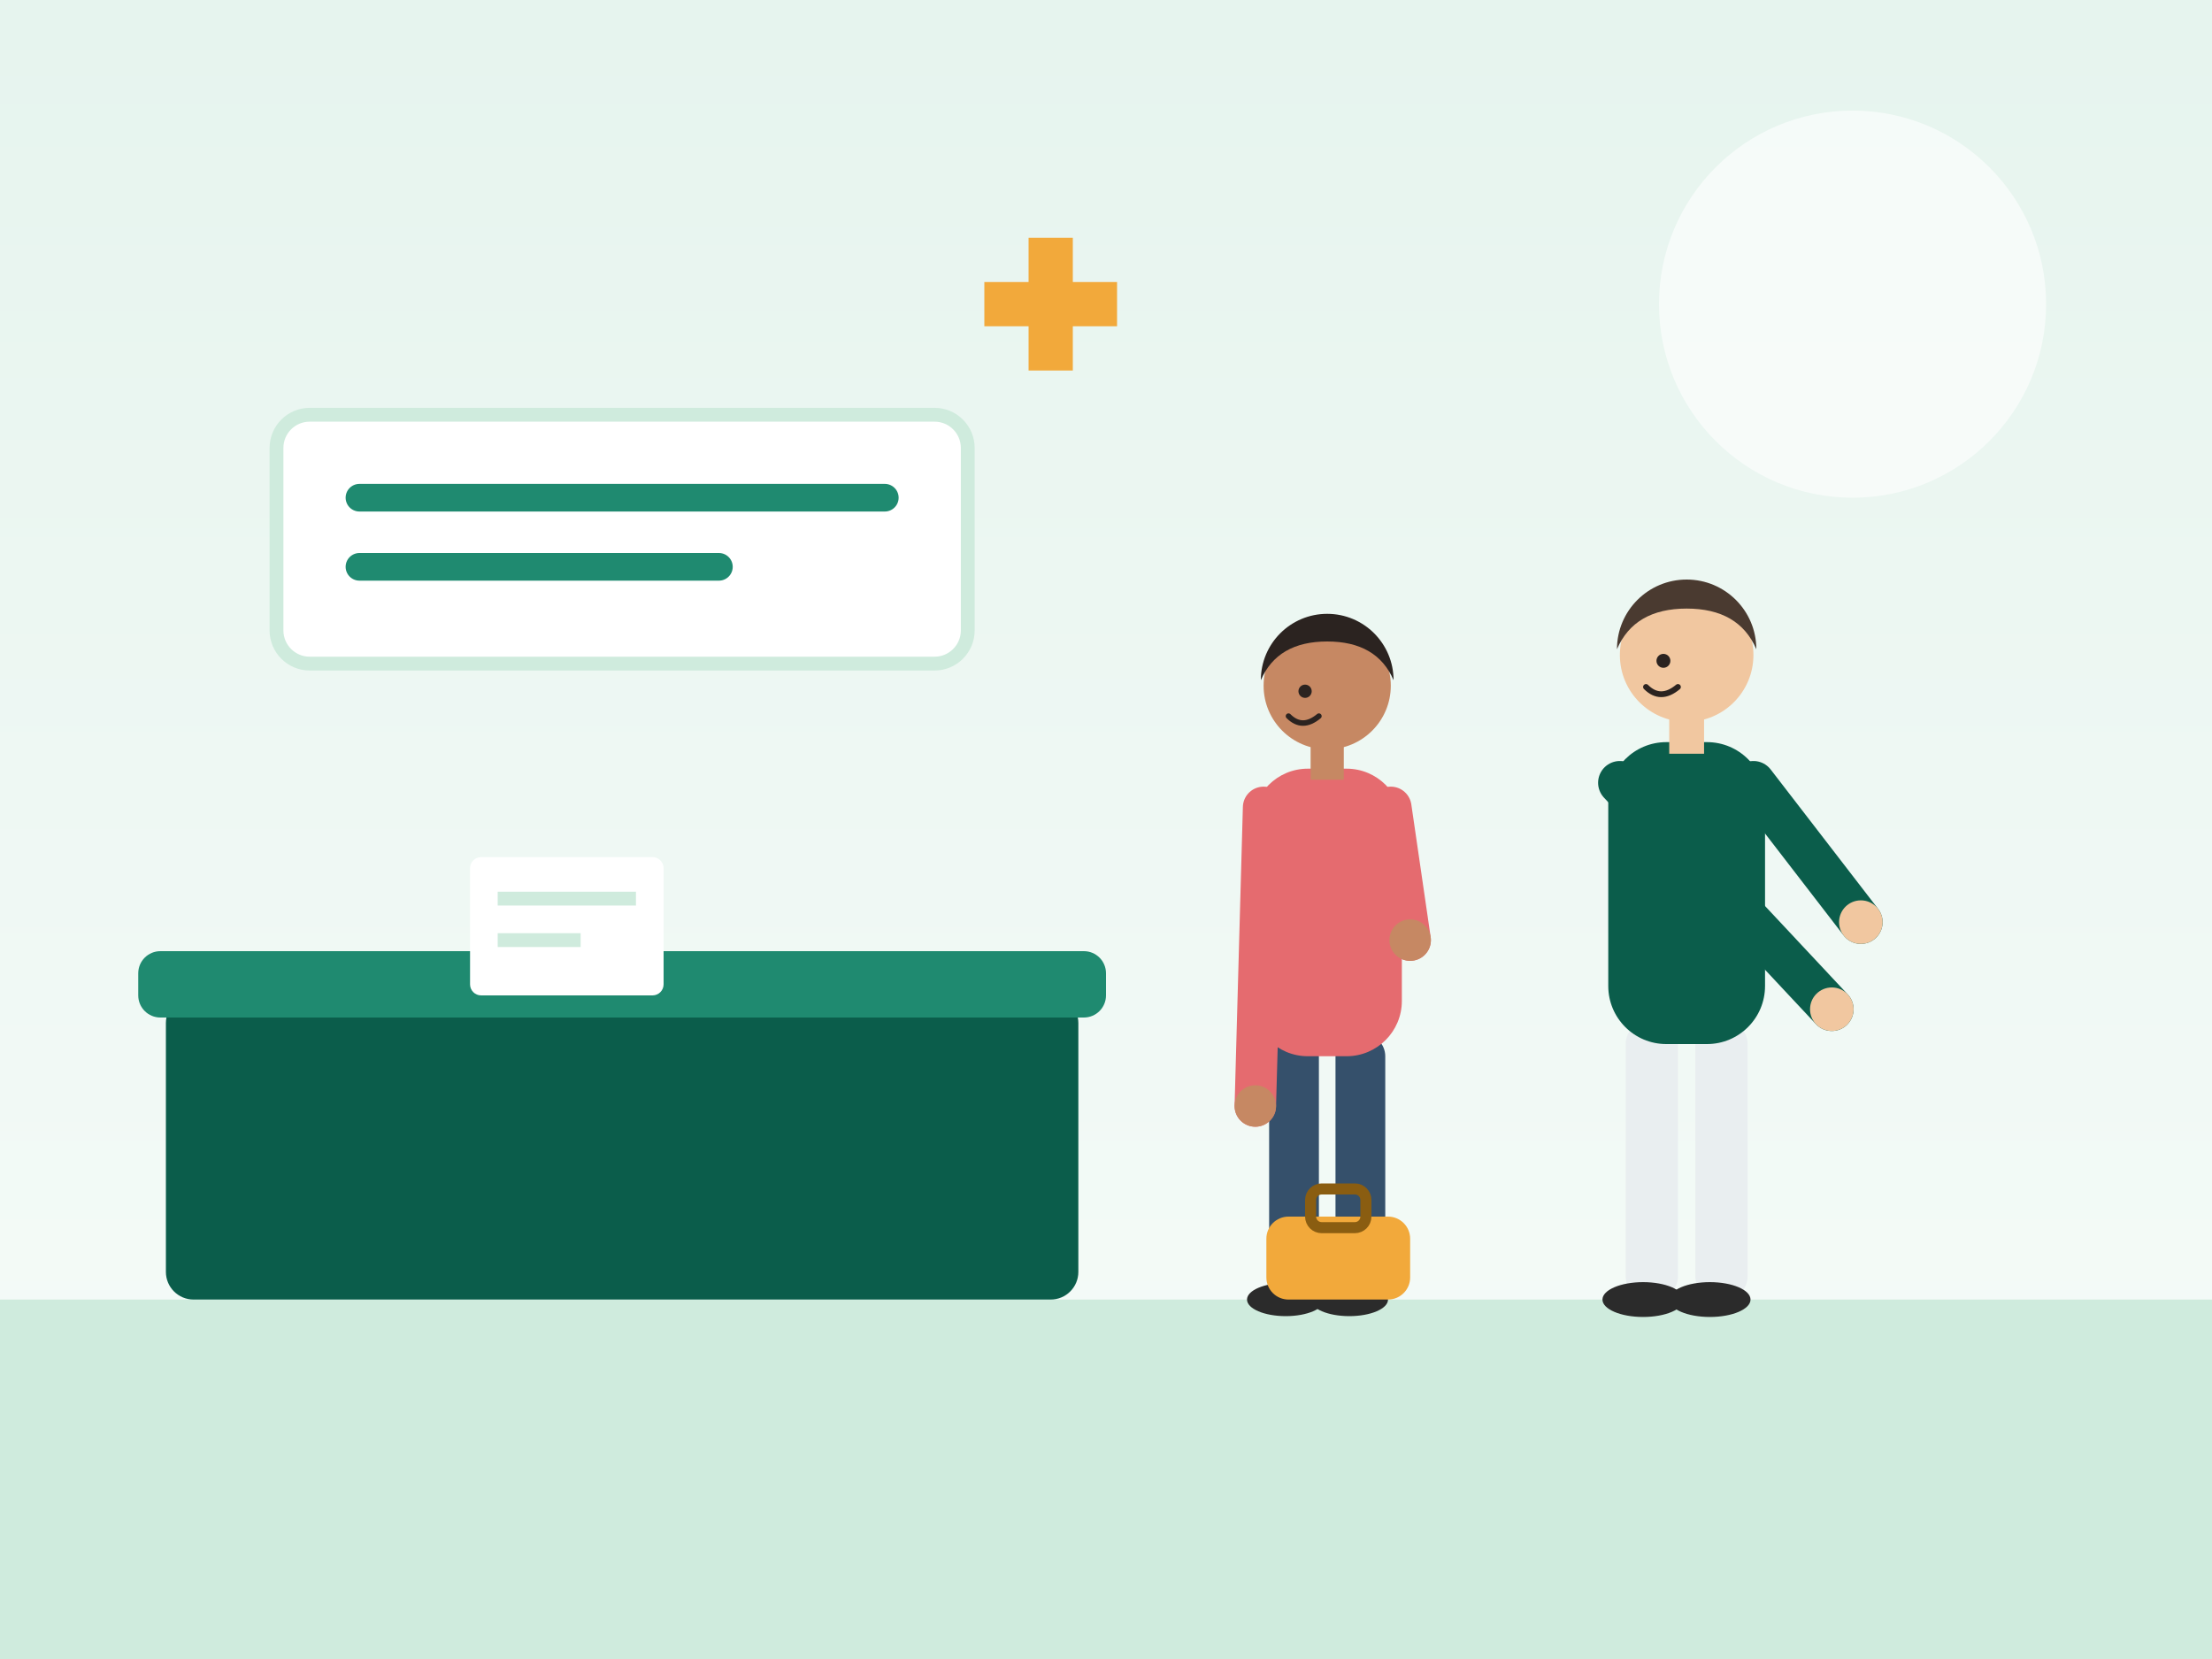
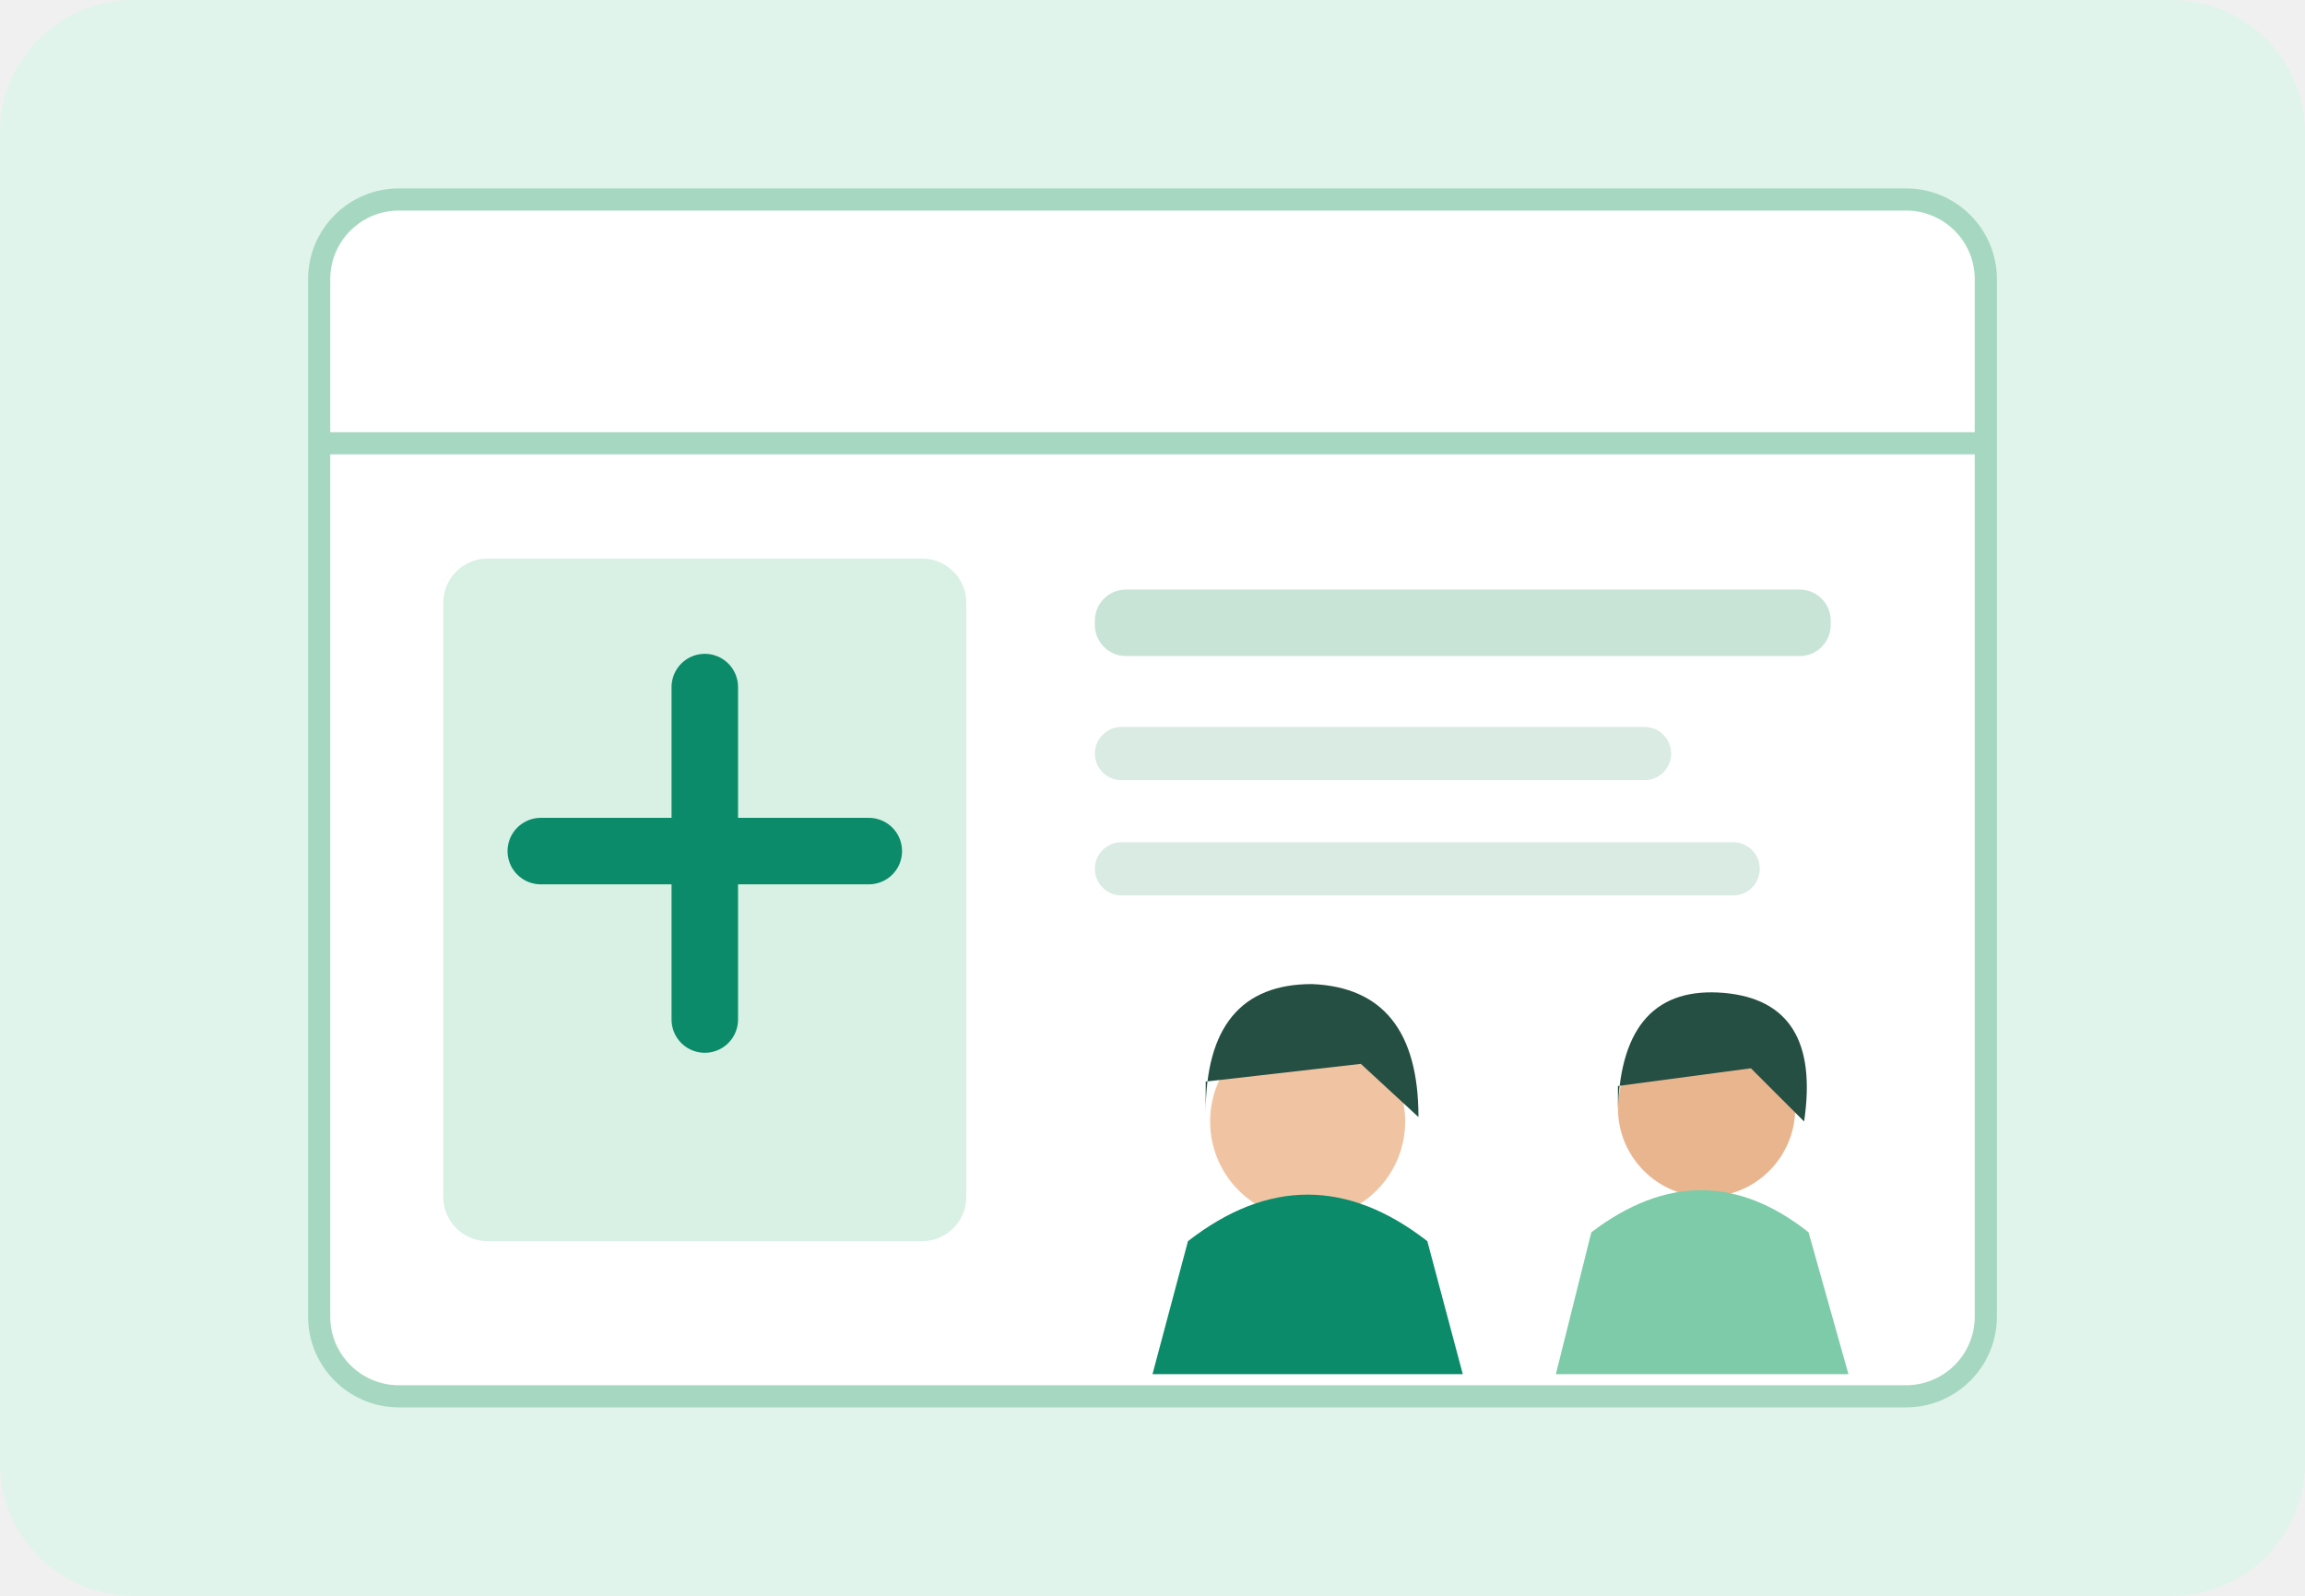
- <svg xmlns="http://www.w3.org/2000/svg" viewBox="0 0 800 600" role="img">
-   <defs>
-     <linearGradient id="g" x1="0" y1="0" x2="0" y2="1">
-       <stop offset="0" stop-color="#E6F4EE" />
-       <stop offset="1" stop-color="#F7FCF9" />
-     </linearGradient>
-   </defs>
-   <rect width="800" height="600" fill="url(#g)" />
-   <circle cx="670" cy="110" r="70" fill="#FFFFFF" opacity=".6" />
-   <rect y="470" width="800" height="130" fill="#CFEBDD" />
-   <rect x="60" y="360" width="330" height="110" rx="10" fill="#0B5D4B" />
-   <rect x="50" y="344" width="350" height="24" rx="8" fill="#1F8A70" />
-   <rect x="100" y="150" width="250" height="90" rx="12" fill="#FFFFFF" stroke="#CFEBDD" stroke-width="5" />
-   <path d="M130 180h190M130 205h130" stroke="#1F8A70" stroke-width="10" stroke-linecap="round" />
-   <path d="M372.0 86h16.0v16.0h16.0v16.0h-16.0v16.0h-16.0v-16.0h-16.0v-16.0h16.0z" fill="#F2A93B" />
-   <rect x="170" y="310" width="70" height="50" rx="4" fill="#FFFFFF" />
-   <path d="M180 325h50M180 340h30" stroke="#CFEBDD" stroke-width="5" />
-   <g transform="translate(210 360) scale(0.0001 0.0001)">
-     <rect x="-21" y="-96" width="18" height="96" rx="8" fill="#35506b" />
-     <rect x="3" y="-96" width="18" height="96" rx="8" fill="#35506b" />
-     <ellipse cx="-8" cy="0" rx="14" ry="6" fill="#2b2b2b" />
-     <ellipse cx="15" cy="0" rx="14" ry="6" fill="#2b2b2b" />
-     <g>
-       <rect x="-27" y="-192" width="54" height="104" rx="20" fill="#1F8A70" />
-       <rect x="-6" y="-204" width="12" height="16" fill="#E8B48A" />
-       <path d="M-23 -178 L-30 -120" stroke="#1F8A70" stroke-width="15" stroke-linecap="round" fill="none" />
-       <circle cx="-30" cy="-120" r="7.5" fill="#E8B48A" />
-       <path d="M23 -178 L30 -120" stroke="#1F8A70" stroke-width="15" stroke-linecap="round" fill="none" />
-       <circle cx="30" cy="-120" r="7.5" fill="#E8B48A" />
-       <circle cx="0" cy="-222" r="23" fill="#E8B48A" />
-       <path d="M-24 -224 a24 24 0 0 1 48 0 q-6 -14 -24 -14 q-18 0 -24 14z" fill="#2B2320" />
-       <circle cx="8" cy="-220" r="2.4" fill="#2b2320" />
-       <path d="M3 -211q6 5 11 0" stroke="#2b2320" stroke-width="2" fill="none" stroke-linecap="round" />
-     </g>
-   </g>
-   <g transform="translate(260 344) scale(0.0001 0.0001)">
-     <rect x="-21" y="-96" width="18" height="96" rx="8" fill="#35506b" />
-     <rect x="3" y="-96" width="18" height="96" rx="8" fill="#35506b" />
-     <ellipse cx="-8" cy="0" rx="14" ry="6" fill="#2b2b2b" />
-     <ellipse cx="15" cy="0" rx="14" ry="6" fill="#2b2b2b" />
-     <g>
-       <rect x="-27" y="-192" width="54" height="104" rx="20" fill="#1F8A70" />
-       <rect x="-6" y="-204" width="12" height="16" fill="#E8B48A" />
-       <path d="M-23 -178 L-30 -120" stroke="#1F8A70" stroke-width="15" stroke-linecap="round" fill="none" />
-       <circle cx="-30" cy="-120" r="7.5" fill="#E8B48A" />
-       <path d="M23 -178 L30 -120" stroke="#1F8A70" stroke-width="15" stroke-linecap="round" fill="none" />
-       <circle cx="30" cy="-120" r="7.5" fill="#E8B48A" />
-       <circle cx="0" cy="-222" r="23" fill="#E8B48A" />
-       <path d="M-24 -224 a24 24 0 0 1 48 0 q-6 -14 -24 -14 q-18 0 -24 14z" fill="#2B2320" />
-       <circle cx="8" cy="-220" r="2.4" fill="#2b2320" />
-       <path d="M3 -211q6 5 11 0" stroke="#2b2320" stroke-width="2" fill="none" stroke-linecap="round" />
-     </g>
-   </g>
-   <g transform="translate(480 470) scale(-1.0 1.0)">
-     <rect x="-21" y="-96" width="18" height="96" rx="8" fill="#35506b" />
-     <rect x="3" y="-96" width="18" height="96" rx="8" fill="#35506b" />
-     <ellipse cx="-8" cy="0" rx="14" ry="6" fill="#2b2b2b" />
-     <ellipse cx="15" cy="0" rx="14" ry="6" fill="#2b2b2b" />
-     <g>
-       <rect x="-27" y="-192" width="54" height="104" rx="20" fill="#E56B6F" />
-       <rect x="-6" y="-204" width="12" height="16" fill="#C68863" />
-       <path d="M-23 -178 L-30 -130" stroke="#E56B6F" stroke-width="15" stroke-linecap="round" fill="none" />
-       <circle cx="-30" cy="-130" r="7.5" fill="#C68863" />
-       <path d="M23 -178 L26 -70" stroke="#E56B6F" stroke-width="15" stroke-linecap="round" fill="none" />
-       <circle cx="26" cy="-70" r="7.5" fill="#C68863" />
-       <circle cx="0" cy="-222" r="23" fill="#C68863" />
-       <path d="M-24 -224 a24 24 0 0 1 48 0 q-6 -14 -24 -14 q-18 0 -24 14z" fill="#2B2320" />
-       <circle cx="8" cy="-220" r="2.4" fill="#2b2320" />
-       <path d="M3 -211q6 5 11 0" stroke="#2b2320" stroke-width="2" fill="none" stroke-linecap="round" />
-     </g>
-   </g>
-   <rect x="458" y="440" width="52" height="30" rx="8" fill="#F2A93B" />
-   <rect x="474" y="430" width="20" height="14" rx="4" fill="none" stroke="#8a5d11" stroke-width="4" />
-   <g transform="translate(610 470) scale(-1.05 1.05)">
-     <rect x="-21" y="-96" width="18" height="96" rx="8" fill="#e9eef0" />
-     <rect x="3" y="-96" width="18" height="96" rx="8" fill="#e9eef0" />
-     <ellipse cx="-8" cy="0" rx="14" ry="6" fill="#2b2b2b" />
-     <ellipse cx="15" cy="0" rx="14" ry="6" fill="#2b2b2b" />
-     <g>
-       <rect x="-27" y="-192" width="54" height="104" rx="20" fill="#0B5D4B" />
-       <rect x="-6" y="-204" width="12" height="16" fill="#F1C7A0" />
-       <path d="M-23 -178 L-60 -130" stroke="#0B5D4B" stroke-width="15" stroke-linecap="round" fill="none" />
-       <circle cx="-60" cy="-130" r="7.5" fill="#F1C7A0" />
-       <path d="M23 -178 L-50 -100" stroke="#0B5D4B" stroke-width="15" stroke-linecap="round" fill="none" />
-       <circle cx="-50" cy="-100" r="7.5" fill="#F1C7A0" />
-       <circle cx="0" cy="-222" r="23" fill="#F1C7A0" />
-       <path d="M-24 -224 a24 24 0 0 1 48 0 q-6 -14 -24 -14 q-18 0 -24 14z" fill="#4a3a30" />
-       <circle cx="8" cy="-220" r="2.4" fill="#2b2320" />
-       <path d="M3 -211q6 5 11 0" stroke="#2b2320" stroke-width="2" fill="none" stroke-linecap="round" />
-     </g>
-   </g>
-   <g transform="translate(110 470) scale(0.0001 0.0001)">
-     <rect x="-21" y="-96" width="18" height="96" rx="8" fill="#35506b" />
-     <rect x="3" y="-96" width="18" height="96" rx="8" fill="#35506b" />
-     <ellipse cx="-8" cy="0" rx="14" ry="6" fill="#2b2b2b" />
-     <ellipse cx="15" cy="0" rx="14" ry="6" fill="#2b2b2b" />
-     <g>
-       <rect x="-27" y="-192" width="54" height="104" rx="20" fill="#1F8A70" />
-       <rect x="-6" y="-204" width="12" height="16" fill="#E8B48A" />
-       <path d="M-23 -178 L-30 -120" stroke="#1F8A70" stroke-width="15" stroke-linecap="round" fill="none" />
-       <circle cx="-30" cy="-120" r="7.5" fill="#E8B48A" />
-       <path d="M23 -178 L30 -120" stroke="#1F8A70" stroke-width="15" stroke-linecap="round" fill="none" />
-       <circle cx="30" cy="-120" r="7.5" fill="#E8B48A" />
-       <circle cx="0" cy="-222" r="23" fill="#E8B48A" />
-       <path d="M-24 -224 a24 24 0 0 1 48 0 q-6 -14 -24 -14 q-18 0 -24 14z" fill="#2B2320" />
-       <circle cx="8" cy="-220" r="2.4" fill="#2b2320" />
-       <path d="M3 -211q6 5 11 0" stroke="#2b2320" stroke-width="2" fill="none" stroke-linecap="round" />
-     </g>
-   </g>
+ <svg xmlns="http://www.w3.org/2000/svg" viewBox="0 0 520 360">
+   <rect width="520" height="360" rx="30" fill="#e0f4eb" />
+   <rect x="72" y="45" width="376" height="270" rx="18" fill="#fff" stroke="#a6d8c1" stroke-width="5" />
+   <path d="M72 100h376" stroke="#a6d8c1" stroke-width="5" />
+   <rect x="100" y="126" width="118" height="154" rx="10" fill="#d8f1e4" />
+   <path d="M159 155v75M122 192h74" stroke="#0b8b69" stroke-width="15" stroke-linecap="round" />
+   <rect x="247" y="133" width="166" height="15" rx="7" fill="#c8e4d7" />
+   <rect x="247" y="164" width="130" height="12" rx="6" fill="#d9ebe3" />
+   <rect x="247" y="190" width="150" height="12" rx="6" fill="#d9ebe3" />
+   <circle cx="295" cy="253" r="22" fill="#f0c4a2" />
+   <path d="M272 251q0-29 24-29 24 1 24 30l-13-12-35 4z" fill="#254f43" />
+   <path d="M268 280q27-21 54 0l8 30h-70z" fill="#0b8b69" />
+   <circle cx="385" cy="250" r="20" fill="#e9b58f" />
+   <path d="M365 250q1-28 24-26 22 2 18 29l-12-12-30 4z" fill="#254f43" />
+   <path d="M359 278q25-19 49 0l9 32h-66z" fill="#7dcba8" />
</svg>
